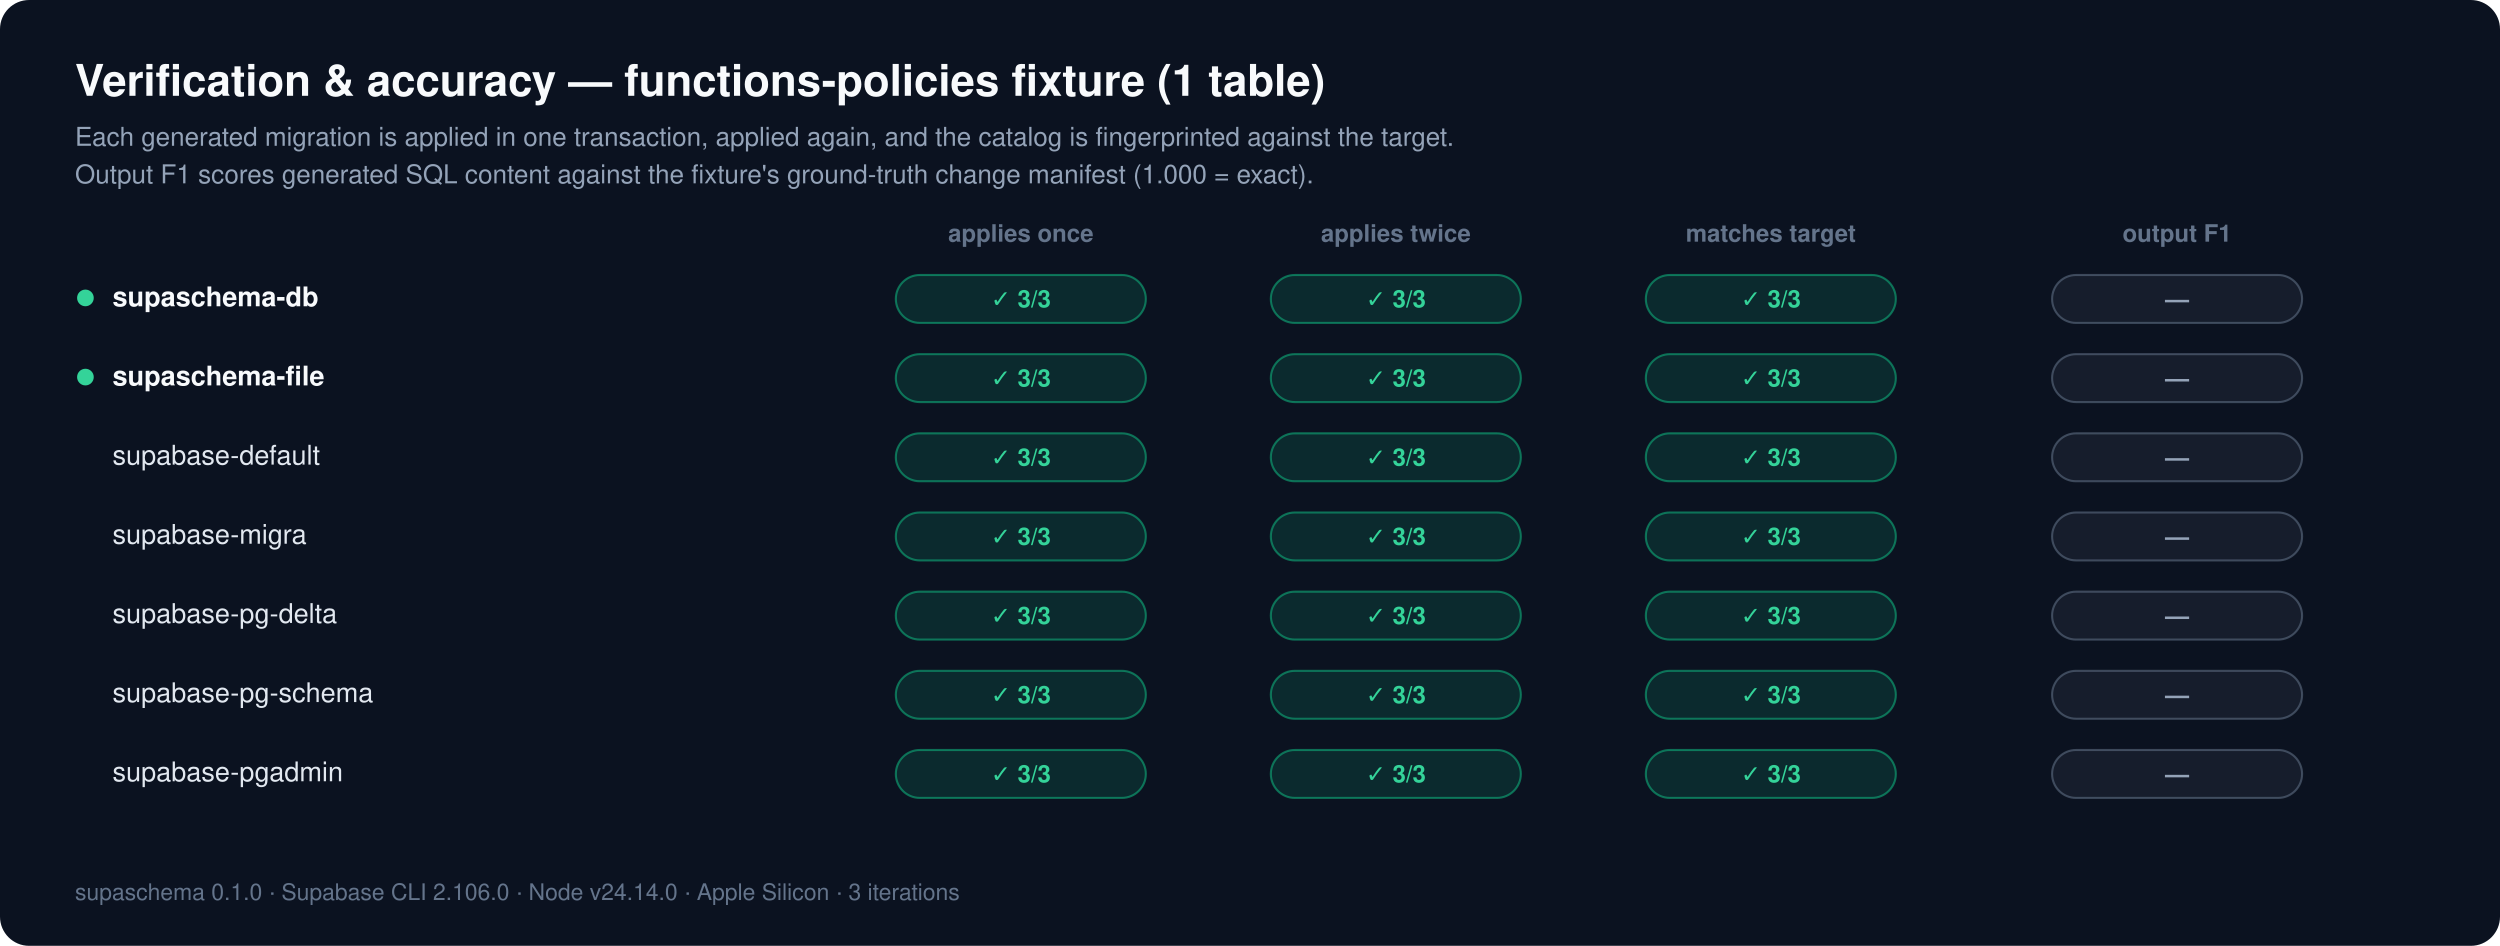
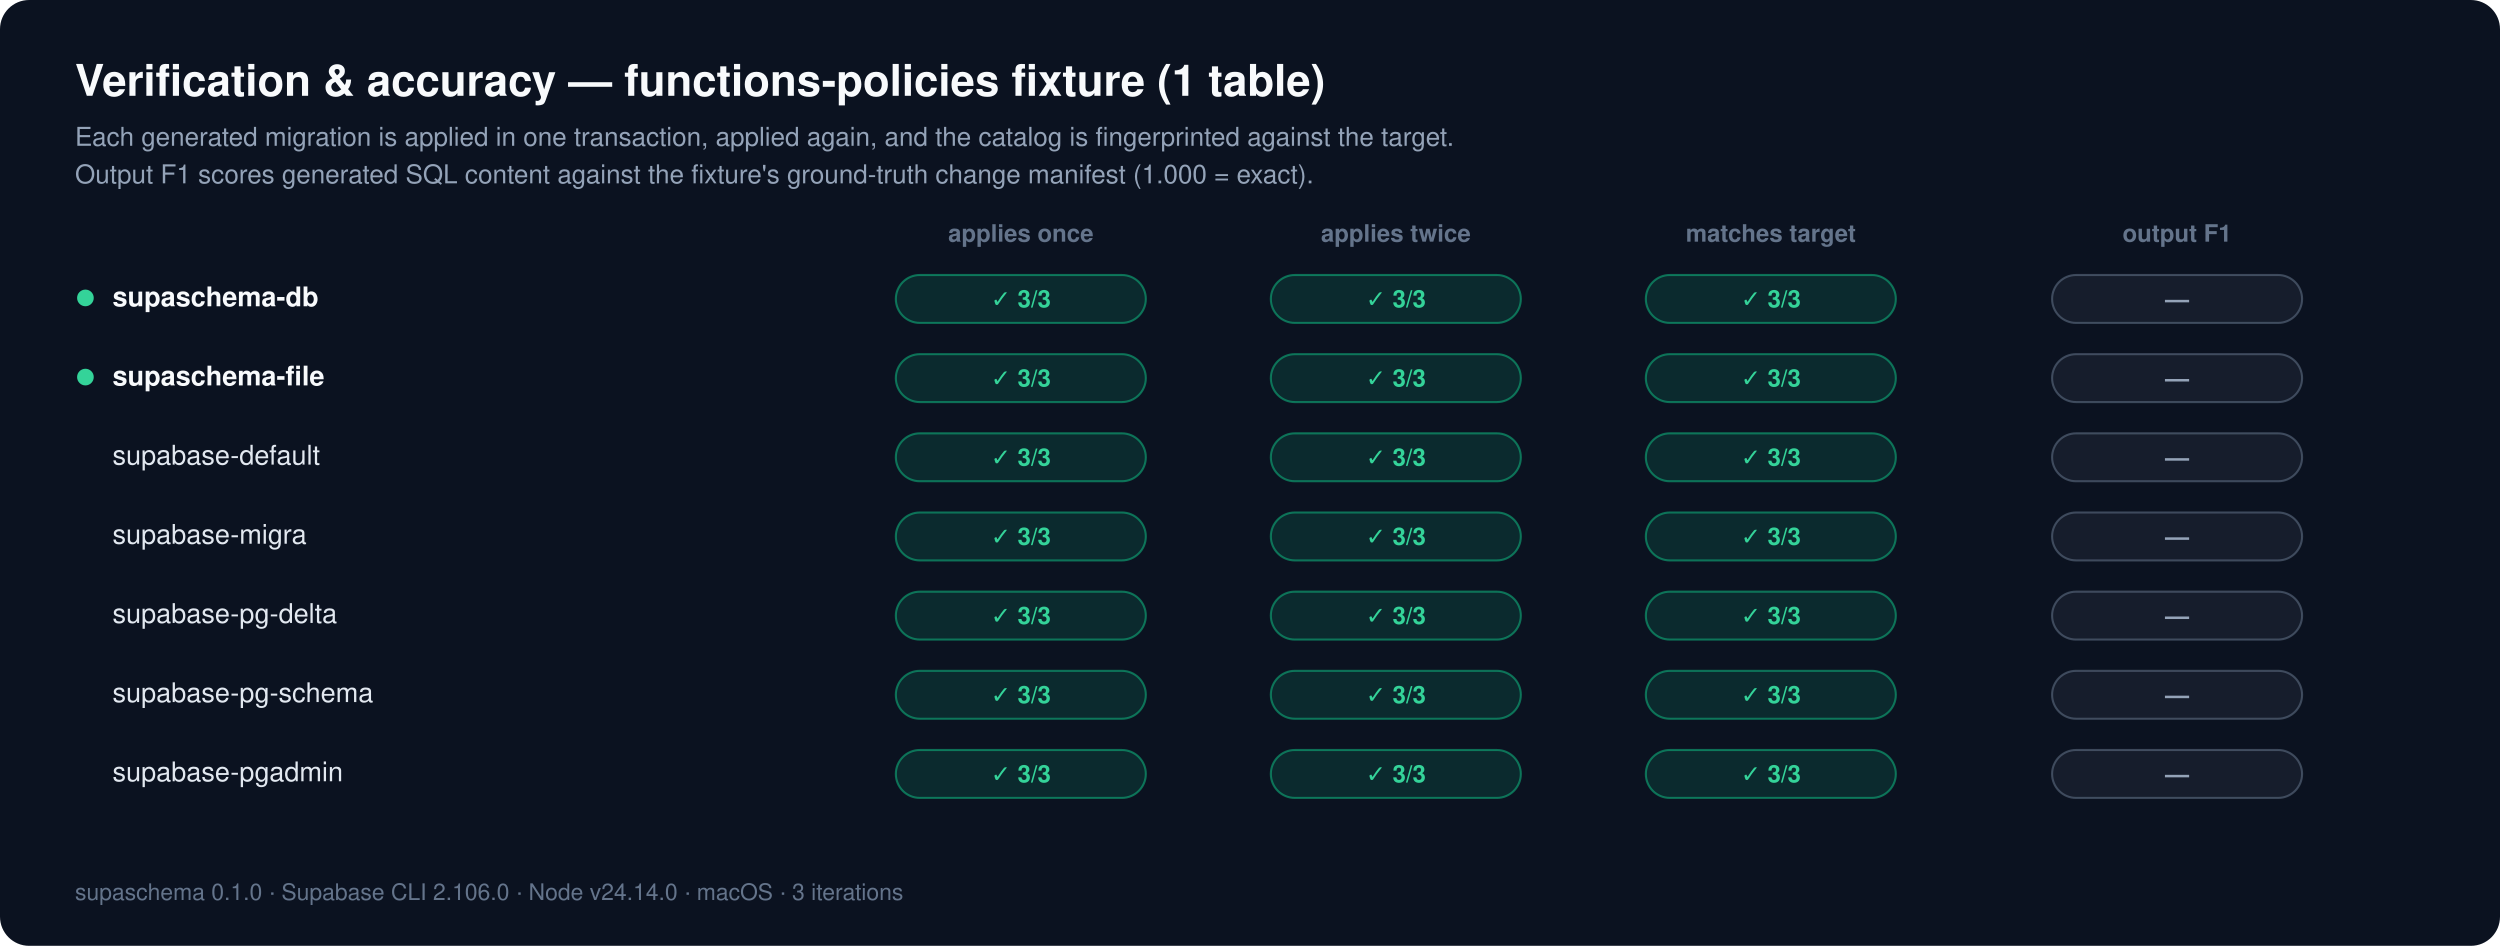
<svg xmlns="http://www.w3.org/2000/svg" width="1200" height="454" viewBox="0 0 1200 454" role="img">
  <defs>
    <linearGradient id="supaGradient" x1="0" y1="0" x2="1" y2="0">
      <stop offset="0%" stop-color="#059669" />
      <stop offset="100%" stop-color="#34d399" />
    </linearGradient>
    <linearGradient id="slateGradient" x1="0" y1="0" x2="1" y2="0">
      <stop offset="0%" stop-color="#3b4757" />
      <stop offset="100%" stop-color="#526079" />
    </linearGradient>
  </defs>
  <rect width="100%" height="100%" rx="14" fill="#0b1220" />
  <text x="36.0" y="46.0" fill="#f8fafc" font-family="ui-sans-serif, system-ui, 'Segoe UI', Helvetica, Arial, sans-serif" font-size="21" font-weight="700">Verification &amp; accuracy — functions-policies fixture (1 table)</text>
  <text x="36.0" y="70.0" fill="#94a3b8" font-family="ui-sans-serif, system-ui, 'Segoe UI', Helvetica, Arial, sans-serif" font-size="12.5" font-weight="400">Each generated migration is applied in one transaction, applied again, and the catalog is fingerprinted against the target.</text>
  <text x="36.0" y="88.0" fill="#94a3b8" font-family="ui-sans-serif, system-ui, 'Segoe UI', Helvetica, Arial, sans-serif" font-size="12.5" font-weight="400">Output F1 scores generated SQL content against the fixture's ground-truth change manifest (1.000 = exact).</text>
  <text x="490.0" y="116.0" fill="#64748b" font-family="ui-sans-serif, system-ui, 'Segoe UI', Helvetica, Arial, sans-serif" font-size="11.5" font-weight="600" text-anchor="middle">applies once</text>
  <text x="670.0" y="116.0" fill="#64748b" font-family="ui-sans-serif, system-ui, 'Segoe UI', Helvetica, Arial, sans-serif" font-size="11.5" font-weight="600" text-anchor="middle">applies twice</text>
  <text x="850.0" y="116.0" fill="#64748b" font-family="ui-sans-serif, system-ui, 'Segoe UI', Helvetica, Arial, sans-serif" font-size="11.5" font-weight="600" text-anchor="middle">matches target</text>
  <text x="1045.0" y="116.0" fill="#64748b" font-family="ui-sans-serif, system-ui, 'Segoe UI', Helvetica, Arial, sans-serif" font-size="11.5" font-weight="600" text-anchor="middle">output F1</text>
  <circle cx="41" cy="143" r="4" fill="#34d399" />
  <text x="54.0" y="147.0" fill="#f8fafc" font-family="ui-sans-serif, system-ui, 'Segoe UI', Helvetica, Arial, sans-serif" font-size="13" font-weight="650">supaschema-db</text>
  <rect x="430" y="132" width="120" height="23" rx="11.5" fill="rgba(16,185,129,0.14)" stroke="#10b981" stroke-opacity="0.55" />
  <text x="490.0" y="147.5" fill="#34d399" font-family="ui-sans-serif, system-ui, 'Segoe UI', Helvetica, Arial, sans-serif" font-size="11.5" font-weight="600" text-anchor="middle">✓ 3/3</text>
  <rect x="610" y="132" width="120" height="23" rx="11.5" fill="rgba(16,185,129,0.14)" stroke="#10b981" stroke-opacity="0.55" />
  <text x="670.0" y="147.5" fill="#34d399" font-family="ui-sans-serif, system-ui, 'Segoe UI', Helvetica, Arial, sans-serif" font-size="11.5" font-weight="600" text-anchor="middle">✓ 3/3</text>
  <rect x="790" y="132" width="120" height="23" rx="11.5" fill="rgba(16,185,129,0.14)" stroke="#10b981" stroke-opacity="0.55" />
  <text x="850.0" y="147.5" fill="#34d399" font-family="ui-sans-serif, system-ui, 'Segoe UI', Helvetica, Arial, sans-serif" font-size="11.5" font-weight="600" text-anchor="middle">✓ 3/3</text>
  <rect x="985" y="132" width="120" height="23" rx="11.5" fill="rgba(100,116,139,0.12)" stroke="#64748b" stroke-opacity="0.55" />
  <text x="1045.0" y="147.5" fill="#94a3b8" font-family="ui-sans-serif, system-ui, 'Segoe UI', Helvetica, Arial, sans-serif" font-size="11.5" font-weight="600" text-anchor="middle">—</text>
  <circle cx="41" cy="181" r="4" fill="#34d399" />
  <text x="54.0" y="185.0" fill="#f8fafc" font-family="ui-sans-serif, system-ui, 'Segoe UI', Helvetica, Arial, sans-serif" font-size="13" font-weight="650">supaschema-file</text>
  <rect x="430" y="170" width="120" height="23" rx="11.5" fill="rgba(16,185,129,0.14)" stroke="#10b981" stroke-opacity="0.55" />
  <text x="490.0" y="185.5" fill="#34d399" font-family="ui-sans-serif, system-ui, 'Segoe UI', Helvetica, Arial, sans-serif" font-size="11.5" font-weight="600" text-anchor="middle">✓ 3/3</text>
  <rect x="610" y="170" width="120" height="23" rx="11.5" fill="rgba(16,185,129,0.14)" stroke="#10b981" stroke-opacity="0.55" />
  <text x="670.0" y="185.5" fill="#34d399" font-family="ui-sans-serif, system-ui, 'Segoe UI', Helvetica, Arial, sans-serif" font-size="11.5" font-weight="600" text-anchor="middle">✓ 3/3</text>
  <rect x="790" y="170" width="120" height="23" rx="11.5" fill="rgba(16,185,129,0.14)" stroke="#10b981" stroke-opacity="0.55" />
  <text x="850.0" y="185.5" fill="#34d399" font-family="ui-sans-serif, system-ui, 'Segoe UI', Helvetica, Arial, sans-serif" font-size="11.5" font-weight="600" text-anchor="middle">✓ 3/3</text>
  <rect x="985" y="170" width="120" height="23" rx="11.5" fill="rgba(100,116,139,0.12)" stroke="#64748b" stroke-opacity="0.55" />
  <text x="1045.0" y="185.5" fill="#94a3b8" font-family="ui-sans-serif, system-ui, 'Segoe UI', Helvetica, Arial, sans-serif" font-size="11.5" font-weight="600" text-anchor="middle">—</text>
  <text x="54.0" y="223.0" fill="#e2e8f0" font-family="ui-sans-serif, system-ui, 'Segoe UI', Helvetica, Arial, sans-serif" font-size="13" font-weight="450">supabase-default</text>
  <rect x="430" y="208" width="120" height="23" rx="11.5" fill="rgba(16,185,129,0.14)" stroke="#10b981" stroke-opacity="0.55" />
  <text x="490.0" y="223.5" fill="#34d399" font-family="ui-sans-serif, system-ui, 'Segoe UI', Helvetica, Arial, sans-serif" font-size="11.5" font-weight="600" text-anchor="middle">✓ 3/3</text>
  <rect x="610" y="208" width="120" height="23" rx="11.5" fill="rgba(16,185,129,0.14)" stroke="#10b981" stroke-opacity="0.55" />
  <text x="670.0" y="223.5" fill="#34d399" font-family="ui-sans-serif, system-ui, 'Segoe UI', Helvetica, Arial, sans-serif" font-size="11.5" font-weight="600" text-anchor="middle">✓ 3/3</text>
  <rect x="790" y="208" width="120" height="23" rx="11.5" fill="rgba(16,185,129,0.14)" stroke="#10b981" stroke-opacity="0.55" />
  <text x="850.0" y="223.5" fill="#34d399" font-family="ui-sans-serif, system-ui, 'Segoe UI', Helvetica, Arial, sans-serif" font-size="11.5" font-weight="600" text-anchor="middle">✓ 3/3</text>
  <rect x="985" y="208" width="120" height="23" rx="11.5" fill="rgba(100,116,139,0.12)" stroke="#64748b" stroke-opacity="0.55" />
  <text x="1045.0" y="223.5" fill="#94a3b8" font-family="ui-sans-serif, system-ui, 'Segoe UI', Helvetica, Arial, sans-serif" font-size="11.5" font-weight="600" text-anchor="middle">—</text>
  <text x="54.0" y="261.0" fill="#e2e8f0" font-family="ui-sans-serif, system-ui, 'Segoe UI', Helvetica, Arial, sans-serif" font-size="13" font-weight="450">supabase-migra</text>
  <rect x="430" y="246" width="120" height="23" rx="11.5" fill="rgba(16,185,129,0.14)" stroke="#10b981" stroke-opacity="0.55" />
  <text x="490.0" y="261.5" fill="#34d399" font-family="ui-sans-serif, system-ui, 'Segoe UI', Helvetica, Arial, sans-serif" font-size="11.5" font-weight="600" text-anchor="middle">✓ 3/3</text>
  <rect x="610" y="246" width="120" height="23" rx="11.5" fill="rgba(16,185,129,0.14)" stroke="#10b981" stroke-opacity="0.55" />
  <text x="670.0" y="261.5" fill="#34d399" font-family="ui-sans-serif, system-ui, 'Segoe UI', Helvetica, Arial, sans-serif" font-size="11.5" font-weight="600" text-anchor="middle">✓ 3/3</text>
  <rect x="790" y="246" width="120" height="23" rx="11.5" fill="rgba(16,185,129,0.14)" stroke="#10b981" stroke-opacity="0.55" />
  <text x="850.0" y="261.5" fill="#34d399" font-family="ui-sans-serif, system-ui, 'Segoe UI', Helvetica, Arial, sans-serif" font-size="11.5" font-weight="600" text-anchor="middle">✓ 3/3</text>
  <rect x="985" y="246" width="120" height="23" rx="11.5" fill="rgba(100,116,139,0.12)" stroke="#64748b" stroke-opacity="0.55" />
  <text x="1045.0" y="261.5" fill="#94a3b8" font-family="ui-sans-serif, system-ui, 'Segoe UI', Helvetica, Arial, sans-serif" font-size="11.5" font-weight="600" text-anchor="middle">—</text>
  <text x="54.0" y="299.0" fill="#e2e8f0" font-family="ui-sans-serif, system-ui, 'Segoe UI', Helvetica, Arial, sans-serif" font-size="13" font-weight="450">supabase-pg-delta</text>
  <rect x="430" y="284" width="120" height="23" rx="11.5" fill="rgba(16,185,129,0.14)" stroke="#10b981" stroke-opacity="0.55" />
  <text x="490.0" y="299.5" fill="#34d399" font-family="ui-sans-serif, system-ui, 'Segoe UI', Helvetica, Arial, sans-serif" font-size="11.5" font-weight="600" text-anchor="middle">✓ 3/3</text>
  <rect x="610" y="284" width="120" height="23" rx="11.5" fill="rgba(16,185,129,0.14)" stroke="#10b981" stroke-opacity="0.55" />
  <text x="670.0" y="299.5" fill="#34d399" font-family="ui-sans-serif, system-ui, 'Segoe UI', Helvetica, Arial, sans-serif" font-size="11.5" font-weight="600" text-anchor="middle">✓ 3/3</text>
  <rect x="790" y="284" width="120" height="23" rx="11.5" fill="rgba(16,185,129,0.14)" stroke="#10b981" stroke-opacity="0.55" />
  <text x="850.0" y="299.5" fill="#34d399" font-family="ui-sans-serif, system-ui, 'Segoe UI', Helvetica, Arial, sans-serif" font-size="11.5" font-weight="600" text-anchor="middle">✓ 3/3</text>
  <rect x="985" y="284" width="120" height="23" rx="11.5" fill="rgba(100,116,139,0.12)" stroke="#64748b" stroke-opacity="0.55" />
  <text x="1045.0" y="299.5" fill="#94a3b8" font-family="ui-sans-serif, system-ui, 'Segoe UI', Helvetica, Arial, sans-serif" font-size="11.5" font-weight="600" text-anchor="middle">—</text>
  <text x="54.0" y="337.0" fill="#e2e8f0" font-family="ui-sans-serif, system-ui, 'Segoe UI', Helvetica, Arial, sans-serif" font-size="13" font-weight="450">supabase-pg-schema</text>
  <rect x="430" y="322" width="120" height="23" rx="11.5" fill="rgba(16,185,129,0.14)" stroke="#10b981" stroke-opacity="0.55" />
  <text x="490.0" y="337.5" fill="#34d399" font-family="ui-sans-serif, system-ui, 'Segoe UI', Helvetica, Arial, sans-serif" font-size="11.5" font-weight="600" text-anchor="middle">✓ 3/3</text>
  <rect x="610" y="322" width="120" height="23" rx="11.5" fill="rgba(16,185,129,0.14)" stroke="#10b981" stroke-opacity="0.55" />
  <text x="670.0" y="337.5" fill="#34d399" font-family="ui-sans-serif, system-ui, 'Segoe UI', Helvetica, Arial, sans-serif" font-size="11.5" font-weight="600" text-anchor="middle">✓ 3/3</text>
  <rect x="790" y="322" width="120" height="23" rx="11.5" fill="rgba(16,185,129,0.14)" stroke="#10b981" stroke-opacity="0.55" />
  <text x="850.0" y="337.5" fill="#34d399" font-family="ui-sans-serif, system-ui, 'Segoe UI', Helvetica, Arial, sans-serif" font-size="11.5" font-weight="600" text-anchor="middle">✓ 3/3</text>
  <rect x="985" y="322" width="120" height="23" rx="11.5" fill="rgba(100,116,139,0.12)" stroke="#64748b" stroke-opacity="0.55" />
  <text x="1045.0" y="337.5" fill="#94a3b8" font-family="ui-sans-serif, system-ui, 'Segoe UI', Helvetica, Arial, sans-serif" font-size="11.5" font-weight="600" text-anchor="middle">—</text>
  <text x="54.0" y="375.0" fill="#e2e8f0" font-family="ui-sans-serif, system-ui, 'Segoe UI', Helvetica, Arial, sans-serif" font-size="13" font-weight="450">supabase-pgadmin</text>
  <rect x="430" y="360" width="120" height="23" rx="11.5" fill="rgba(16,185,129,0.14)" stroke="#10b981" stroke-opacity="0.55" />
  <text x="490.0" y="375.5" fill="#34d399" font-family="ui-sans-serif, system-ui, 'Segoe UI', Helvetica, Arial, sans-serif" font-size="11.5" font-weight="600" text-anchor="middle">✓ 3/3</text>
  <rect x="610" y="360" width="120" height="23" rx="11.5" fill="rgba(16,185,129,0.14)" stroke="#10b981" stroke-opacity="0.55" />
  <text x="670.0" y="375.5" fill="#34d399" font-family="ui-sans-serif, system-ui, 'Segoe UI', Helvetica, Arial, sans-serif" font-size="11.5" font-weight="600" text-anchor="middle">✓ 3/3</text>
  <rect x="790" y="360" width="120" height="23" rx="11.5" fill="rgba(16,185,129,0.14)" stroke="#10b981" stroke-opacity="0.55" />
  <text x="850.0" y="375.5" fill="#34d399" font-family="ui-sans-serif, system-ui, 'Segoe UI', Helvetica, Arial, sans-serif" font-size="11.5" font-weight="600" text-anchor="middle">✓ 3/3</text>
  <rect x="985" y="360" width="120" height="23" rx="11.5" fill="rgba(100,116,139,0.12)" stroke="#64748b" stroke-opacity="0.55" />
  <text x="1045.0" y="375.5" fill="#94a3b8" font-family="ui-sans-serif, system-ui, 'Segoe UI', Helvetica, Arial, sans-serif" font-size="11.5" font-weight="600" text-anchor="middle">—</text>
-   <text x="36.0" y="432.0" fill="#64748b" font-family="ui-sans-serif, system-ui, 'Segoe UI', Helvetica, Arial, sans-serif" font-size="11" font-weight="400">supaschema 0.1.0  ·  Supabase CLI 2.106.0  ·  Node v24.14.0  ·  Apple Silicon  ·  3 iterations</text>
+   <text x="36.0" y="432.0" fill="#64748b" font-family="ui-sans-serif, system-ui, 'Segoe UI', Helvetica, Arial, sans-serif" font-size="11" font-weight="400">supaschema 0.1.0  ·  Supabase CLI 2.106.0  ·  Node v24.14.0  ·  macOS  ·  3 iterations</text>
</svg>
